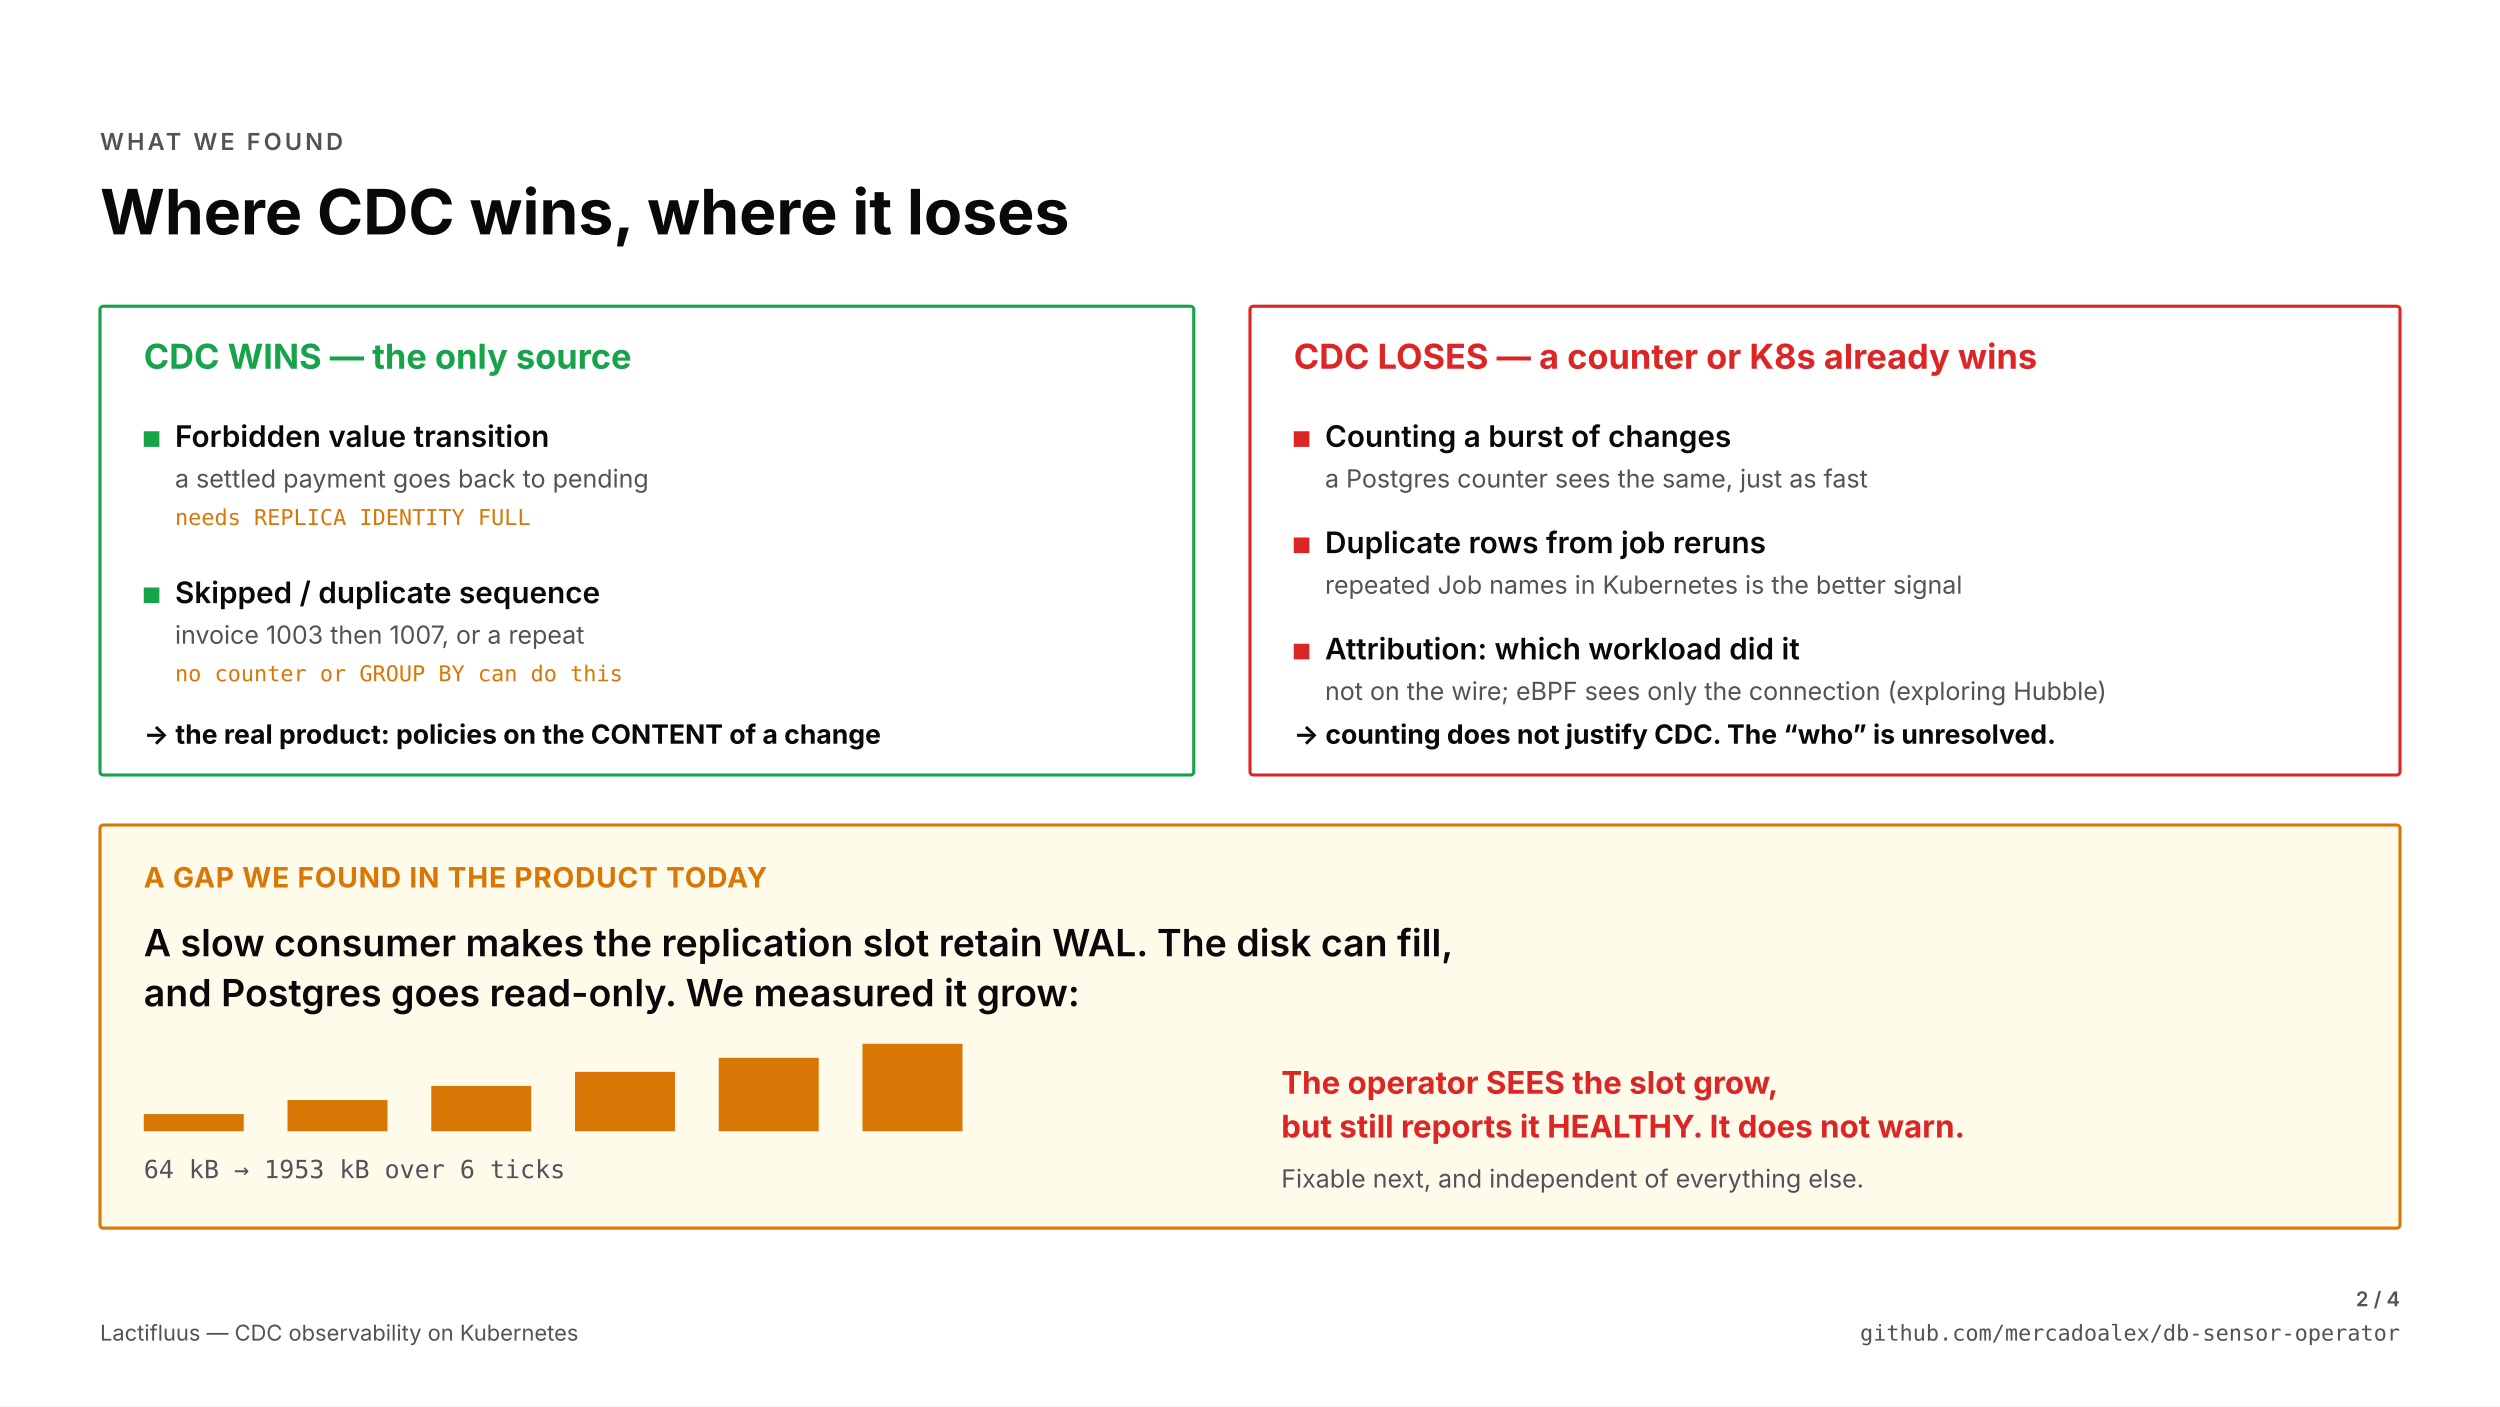
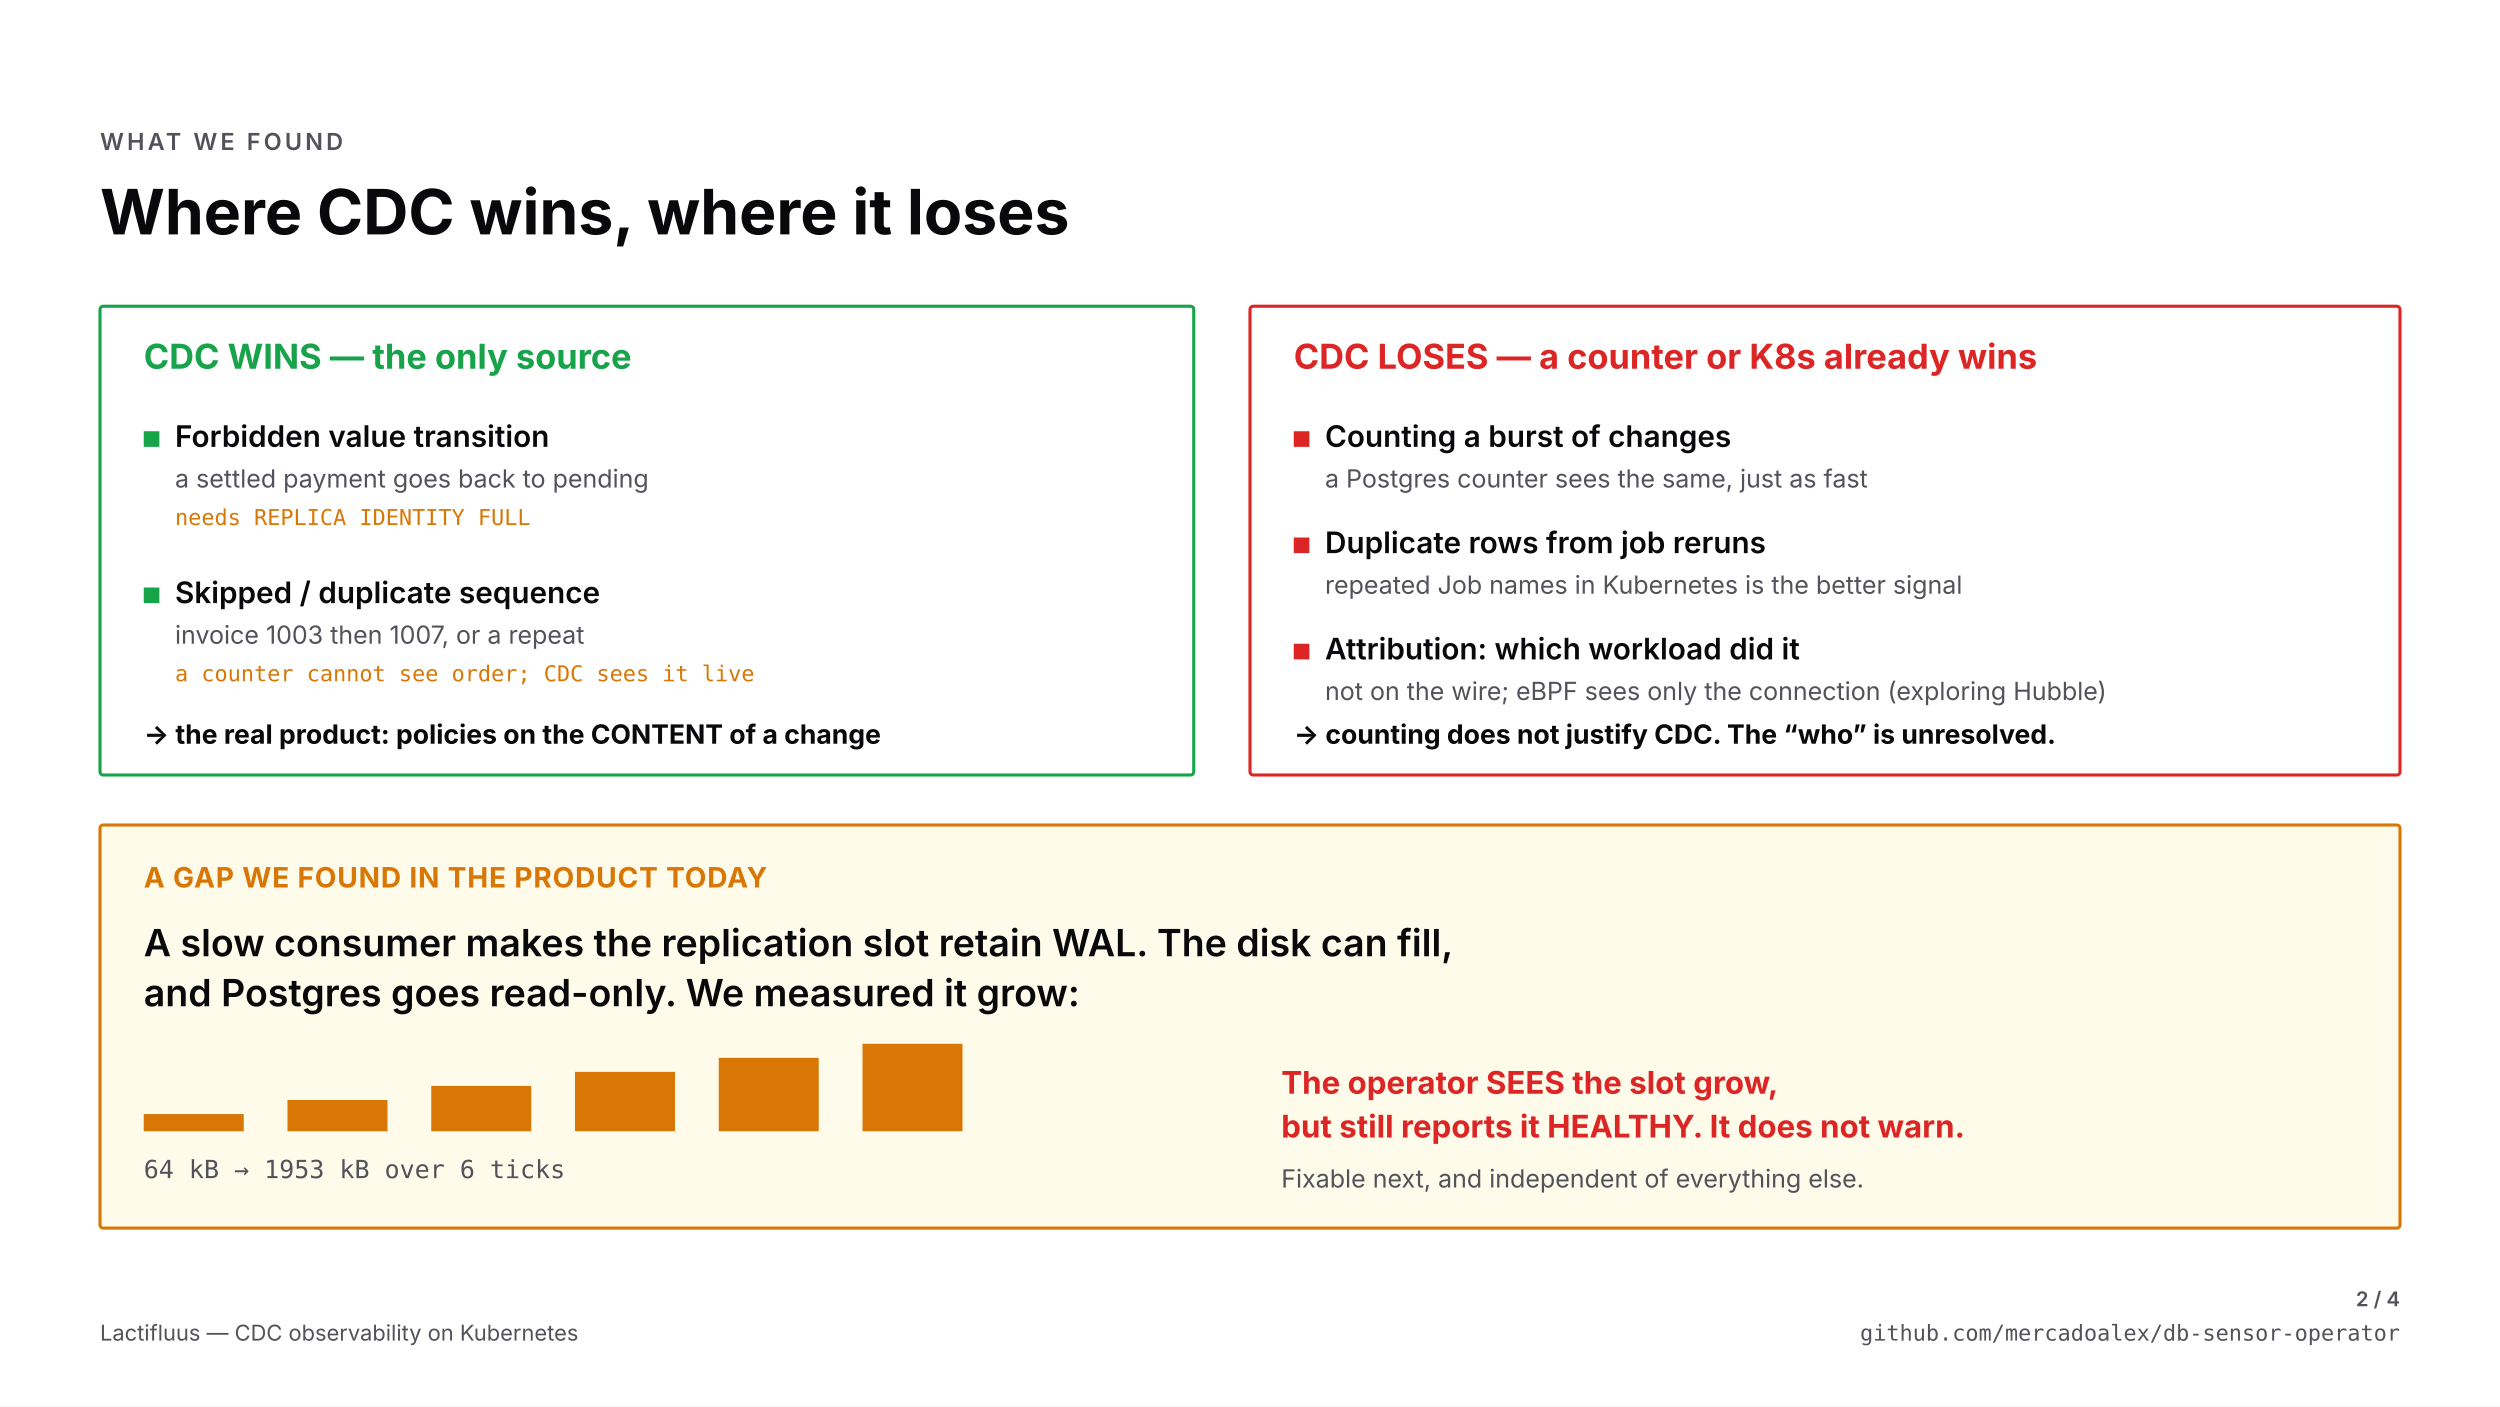
<svg xmlns="http://www.w3.org/2000/svg" viewBox="0 0 1600 900" width="1600" height="900" role="img" aria-labelledby="t d">
  <defs>
    <marker id="arr" viewBox="0 0 10 10" refX="9" refY="5" markerWidth="7" markerHeight="7" orient="auto-start-reverse">
      <path d="M0,1 L9,5 L0,9 z" fill="#18181b" />
    </marker>
  </defs>
  <rect width="1600" height="900" fill="#ffffff" />
  <text x="64" y="96" font-family="Inter, Geist, -apple-system, 'Segoe UI', Helvetica, Arial, sans-serif" font-size="15" font-weight="600" fill="#52525b" text-anchor="start" letter-spacing="2">WHAT WE FOUND</text>
  <text x="64" y="150" font-family="Inter, Geist, -apple-system, 'Segoe UI', Helvetica, Arial, sans-serif" font-size="40" font-weight="700" fill="#09090b" text-anchor="start">Where CDC wins, where it loses</text>
  <rect x="64" y="196" width="700" height="300" rx="2" fill="#ffffff" stroke="#16a34a" stroke-width="2" />
  <text x="92" y="236" font-family="Inter, Geist, -apple-system, 'Segoe UI', Helvetica, Arial, sans-serif" font-size="22" font-weight="700" fill="#16a34a" text-anchor="start">CDC WINS — the only source</text>
  <rect x="92" y="276" width="10" height="10" fill="#16a34a" />
  <text x="112" y="286" font-family="Inter, Geist, -apple-system, 'Segoe UI', Helvetica, Arial, sans-serif" font-size="19" font-weight="600" fill="#09090b" text-anchor="start">Forbidden value transition</text>
  <text x="112" y="312" font-family="Inter, Geist, -apple-system, 'Segoe UI', Helvetica, Arial, sans-serif" font-size="16" font-weight="400" fill="#52525b" text-anchor="start">a settled payment goes back to pending</text>
  <text x="112" y="336" font-family="'JetBrains Mono', ui-monospace, Menlo, Consolas, monospace" font-size="14" font-weight="400" fill="#d97706" text-anchor="start">needs REPLICA IDENTITY FULL</text>
  <rect x="92" y="376" width="10" height="10" fill="#16a34a" />
  <text x="112" y="386" font-family="Inter, Geist, -apple-system, 'Segoe UI', Helvetica, Arial, sans-serif" font-size="19" font-weight="600" fill="#09090b" text-anchor="start">Skipped / duplicate sequence</text>
  <text x="112" y="412" font-family="Inter, Geist, -apple-system, 'Segoe UI', Helvetica, Arial, sans-serif" font-size="16" font-weight="400" fill="#52525b" text-anchor="start">invoice 1003 then 1007, or a repeat</text>
-   <text x="112" y="436" font-family="'JetBrains Mono', ui-monospace, Menlo, Consolas, monospace" font-size="14" font-weight="400" fill="#d97706" text-anchor="start">no counter or GROUP BY can do this</text>
+   <text x="112" y="436" font-family="'JetBrains Mono', ui-monospace, Menlo, Consolas, monospace" font-size="14" font-weight="400" fill="#d97706" text-anchor="start">a counter cannot see order; CDC sees it live</text>
  <text x="92" y="476" font-family="Inter, Geist, -apple-system, 'Segoe UI', Helvetica, Arial, sans-serif" font-size="17" font-weight="700" fill="#09090b" text-anchor="start">→ the real product: policies on the CONTENT of a change</text>
  <rect x="800" y="196" width="736" height="300" rx="2" fill="#ffffff" stroke="#dc2626" stroke-width="2" />
  <text x="828" y="236" font-family="Inter, Geist, -apple-system, 'Segoe UI', Helvetica, Arial, sans-serif" font-size="22" font-weight="700" fill="#dc2626" text-anchor="start">CDC LOSES — a counter or K8s already wins</text>
  <rect x="828" y="276" width="10" height="10" fill="#dc2626" />
  <text x="848" y="286" font-family="Inter, Geist, -apple-system, 'Segoe UI', Helvetica, Arial, sans-serif" font-size="19" font-weight="600" fill="#09090b" text-anchor="start">Counting a burst of changes</text>
  <text x="848" y="312" font-family="Inter, Geist, -apple-system, 'Segoe UI', Helvetica, Arial, sans-serif" font-size="16" font-weight="400" fill="#52525b" text-anchor="start">a Postgres counter sees the same, just as fast</text>
  <rect x="828" y="344" width="10" height="10" fill="#dc2626" />
  <text x="848" y="354" font-family="Inter, Geist, -apple-system, 'Segoe UI', Helvetica, Arial, sans-serif" font-size="19" font-weight="600" fill="#09090b" text-anchor="start">Duplicate rows from job reruns</text>
  <text x="848" y="380" font-family="Inter, Geist, -apple-system, 'Segoe UI', Helvetica, Arial, sans-serif" font-size="16" font-weight="400" fill="#52525b" text-anchor="start">repeated Job names in Kubernetes is the better signal</text>
  <rect x="828" y="412" width="10" height="10" fill="#dc2626" />
  <text x="848" y="422" font-family="Inter, Geist, -apple-system, 'Segoe UI', Helvetica, Arial, sans-serif" font-size="19" font-weight="600" fill="#09090b" text-anchor="start">Attribution: which workload did it</text>
  <text x="848" y="448" font-family="Inter, Geist, -apple-system, 'Segoe UI', Helvetica, Arial, sans-serif" font-size="16" font-weight="400" fill="#52525b" text-anchor="start">not on the wire; eBPF sees only the connection (exploring Hubble)</text>
  <text x="828" y="476" font-family="Inter, Geist, -apple-system, 'Segoe UI', Helvetica, Arial, sans-serif" font-size="17" font-weight="700" fill="#09090b" text-anchor="start">→ counting does not justify CDC. The “who” is unresolved.</text>
  <rect x="64" y="528" width="1472" height="258" rx="2" fill="#fffbeb" stroke="#d97706" stroke-width="2" />
  <text x="92" y="568" font-family="Inter, Geist, -apple-system, 'Segoe UI', Helvetica, Arial, sans-serif" font-size="18" font-weight="700" fill="#d97706" text-anchor="start" letter-spacing="0.5">A GAP WE FOUND IN THE PRODUCT TODAY</text>
  <text x="92" y="612" font-family="Inter, Geist, -apple-system, 'Segoe UI', Helvetica, Arial, sans-serif" font-size="24" font-weight="600" fill="#09090b" text-anchor="start">A slow consumer makes the replication slot retain WAL. The disk can fill,</text>
  <text x="92" y="644" font-family="Inter, Geist, -apple-system, 'Segoe UI', Helvetica, Arial, sans-serif" font-size="24" font-weight="600" fill="#09090b" text-anchor="start">and Postgres goes read-only. We measured it grow:</text>
  <rect x="92" y="713" width="64" height="11" fill="#d97706" />
  <rect x="184" y="704" width="64" height="20" fill="#d97706" />
  <rect x="276" y="695" width="64" height="29" fill="#d97706" />
  <rect x="368" y="686" width="64" height="38" fill="#d97706" />
  <rect x="460" y="677" width="64" height="47" fill="#d97706" />
  <rect x="552" y="668" width="64" height="56" fill="#d97706" />
  <text x="92" y="754" font-family="'JetBrains Mono', ui-monospace, Menlo, Consolas, monospace" font-size="16" font-weight="400" fill="#52525b" text-anchor="start">64 kB → 1953 kB over 6 ticks</text>
  <text x="820" y="700" font-family="Inter, Geist, -apple-system, 'Segoe UI', Helvetica, Arial, sans-serif" font-size="20" font-weight="700" fill="#dc2626" text-anchor="start">The operator SEES the slot grow,</text>
  <text x="820" y="728" font-family="Inter, Geist, -apple-system, 'Segoe UI', Helvetica, Arial, sans-serif" font-size="20" font-weight="700" fill="#dc2626" text-anchor="start">but still reports it HEALTHY. It does not warn.</text>
  <text x="820" y="760" font-family="Inter, Geist, -apple-system, 'Segoe UI', Helvetica, Arial, sans-serif" font-size="16" font-weight="400" fill="#52525b" text-anchor="start">Fixable next, and independent of everything else.</text>
  <text x="64" y="858" font-family="Inter, Geist, -apple-system, 'Segoe UI', Helvetica, Arial, sans-serif" font-size="14" font-weight="400" fill="#52525b" text-anchor="start">Lactifluus — CDC observability on Kubernetes</text>
  <text x="1536" y="858" font-family="'JetBrains Mono', ui-monospace, Menlo, Consolas, monospace" font-size="14" font-weight="400" fill="#52525b" text-anchor="end">github.com/mercadoalex/db-sensor-operator</text>
  <text x="1536" y="836" font-family="Inter, Geist, -apple-system, 'Segoe UI', Helvetica, Arial, sans-serif" font-size="13" font-weight="600" fill="#52525b" text-anchor="end">2 / 4</text>
</svg>
